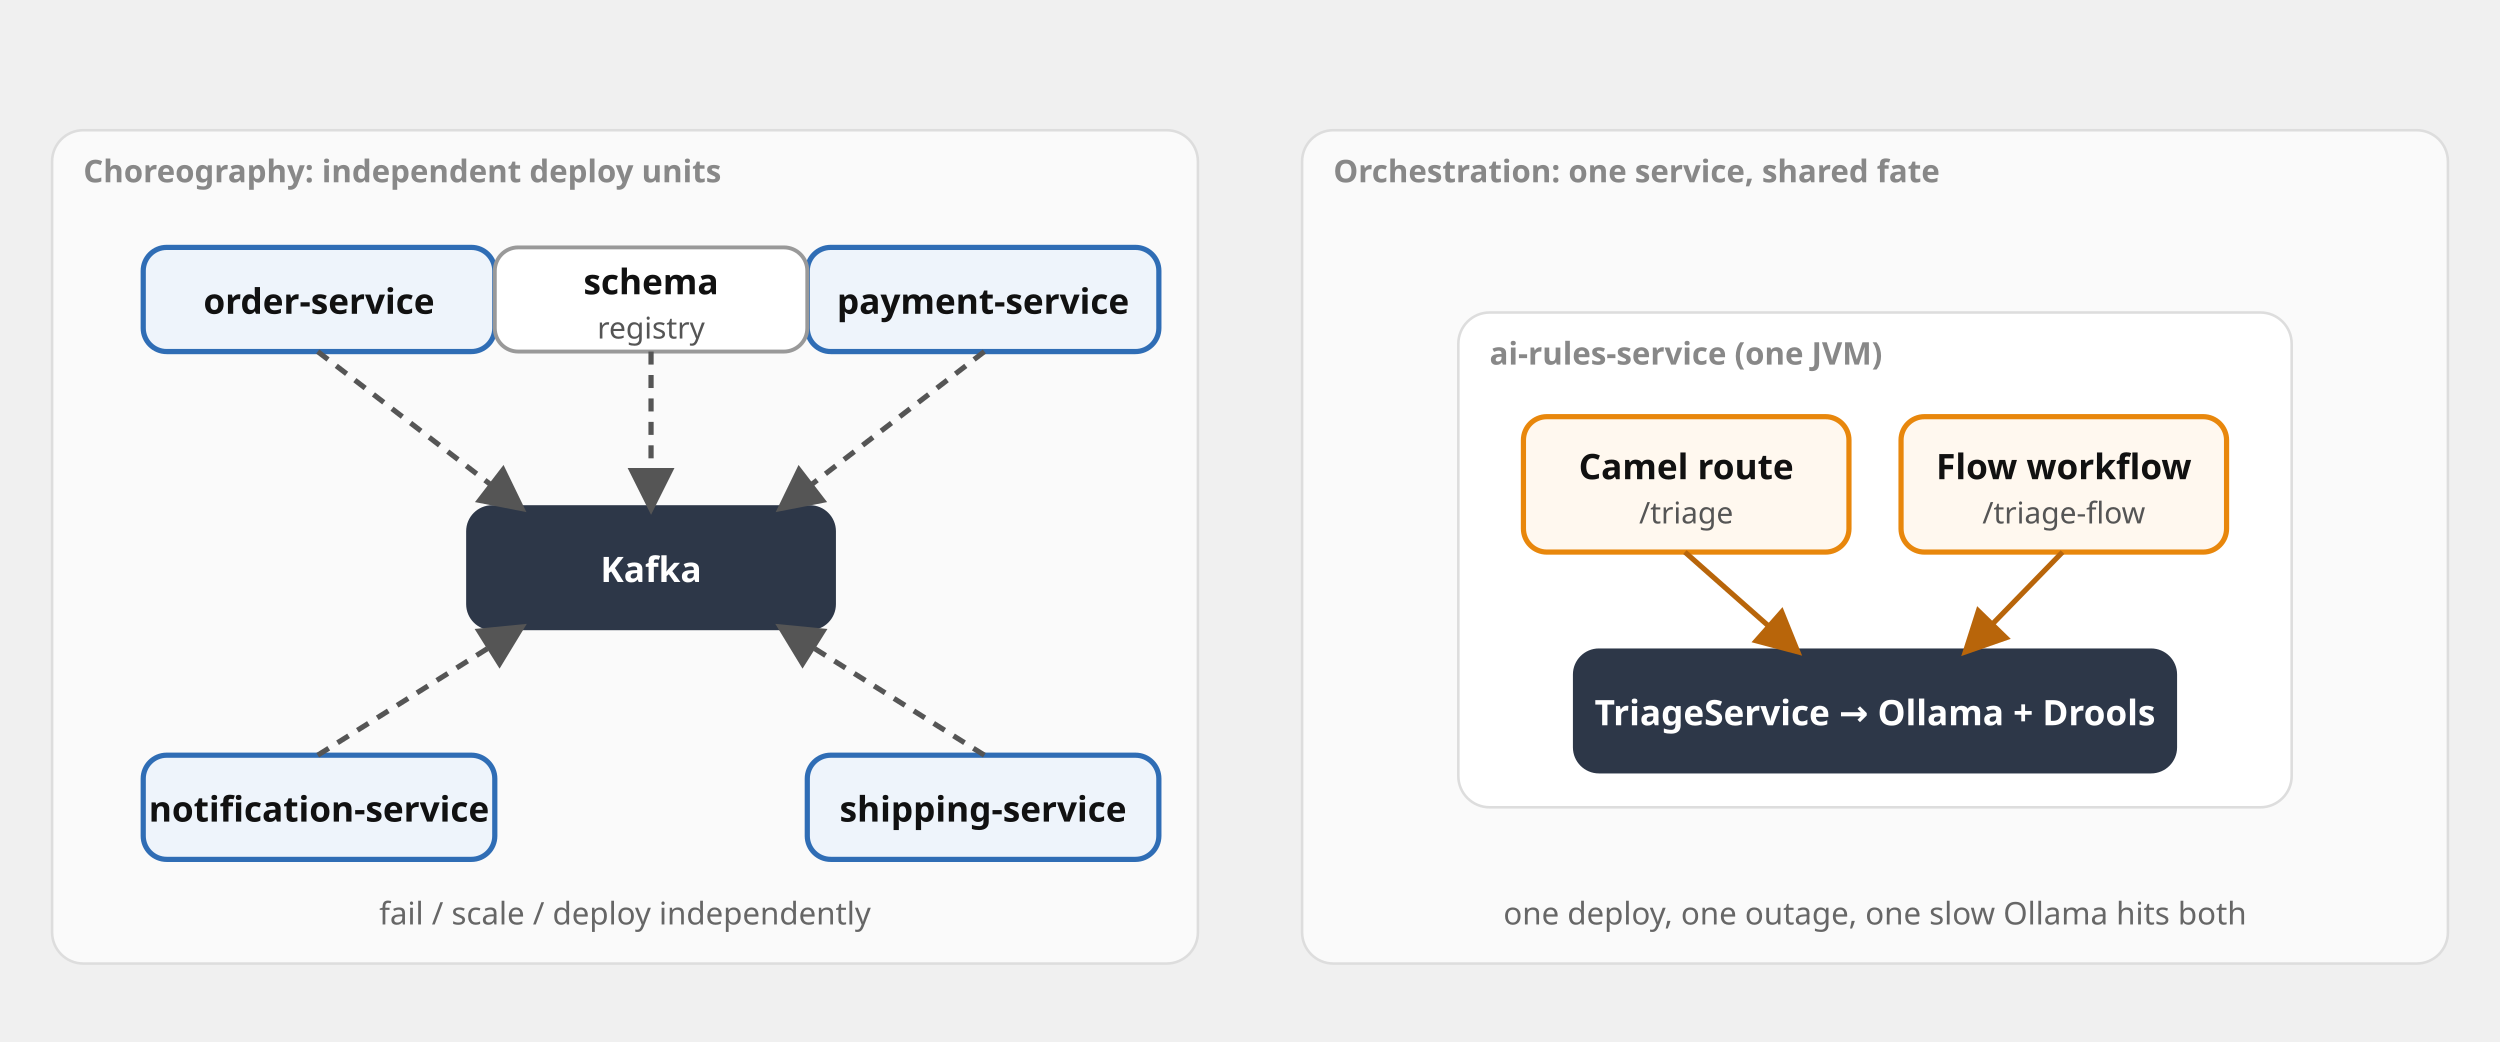
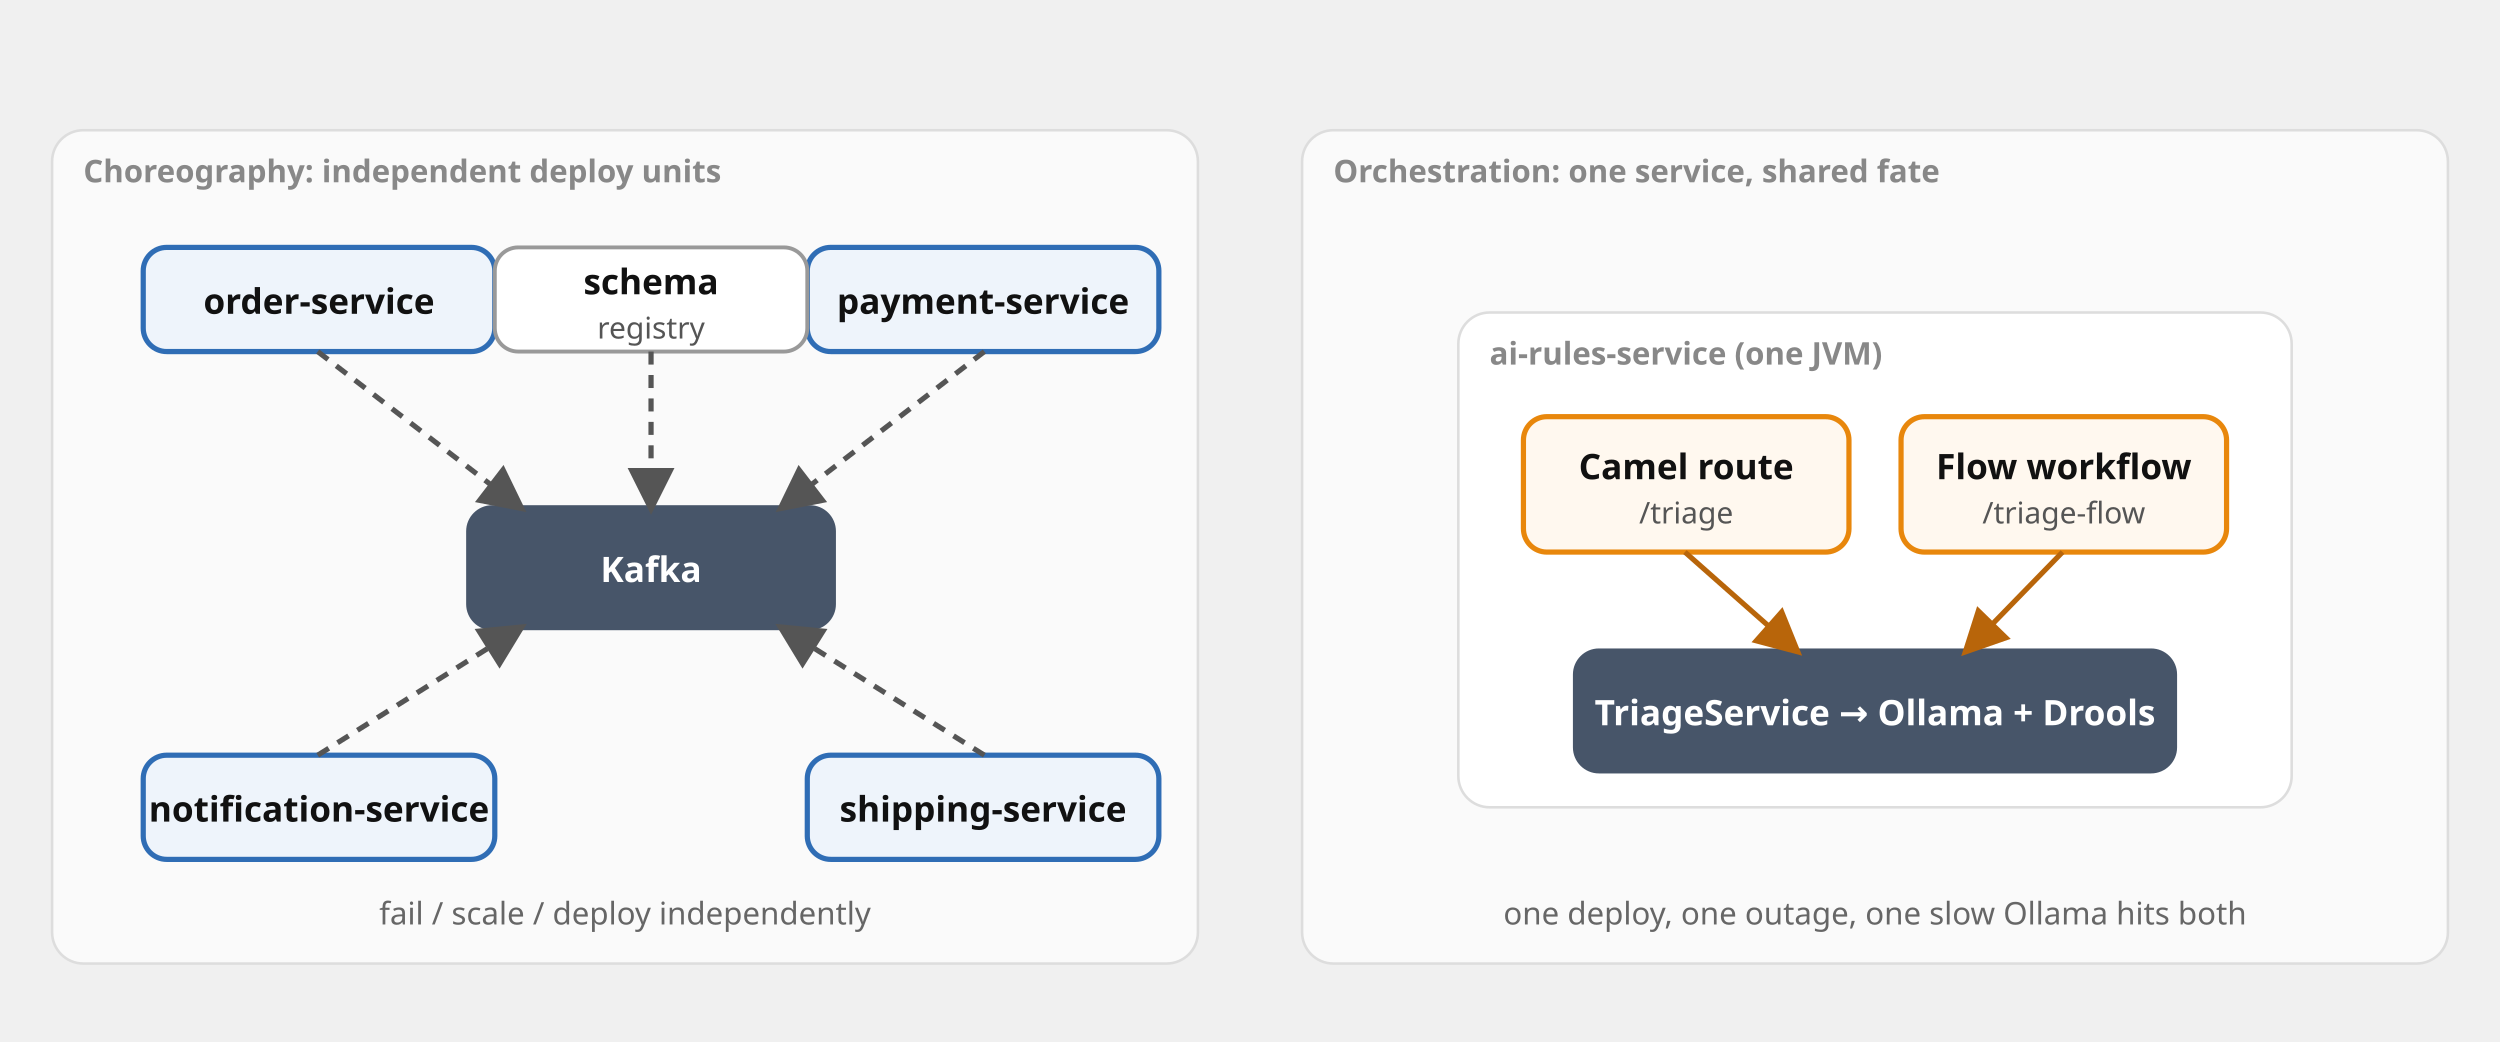
<svg xmlns="http://www.w3.org/2000/svg" viewBox="0 0 960 400" font-family="'Red Hat Text', system-ui, sans-serif" role="img">
  <defs>
    <marker id="a" viewBox="0 0 10 10" refX="8.5" refY="5" markerWidth="9" markerHeight="9" orient="auto-start-reverse">
      <path d="M0,0 L10,5 L0,10 z" fill="#555" />
    </marker>
    <marker id="am" viewBox="0 0 10 10" refX="8.5" refY="5" markerWidth="9" markerHeight="9" orient="auto-start-reverse">
      <path d="M0,0 L10,5 L0,10 z" fill="#b8650a" />
    </marker>
  </defs>
  <rect x="20" y="50" width="440" height="320" rx="12" fill="#fafafa" stroke="#ddd" />
  <text x="32" y="70" font-size="12" font-weight="700" fill="#888">Choreography: independent deploy units</text>
  <rect x="500" y="50" width="440" height="320" rx="12" fill="#fafafa" stroke="#ddd" />
  <text x="512" y="70" font-size="12" font-weight="700" fill="#888">Orchestration: one service, shared fate</text>
  <rect x="560" y="120" width="320" height="190" rx="12" fill="#ffffff" stroke="#ddd" />
  <text x="572" y="140" font-size="12" font-weight="700" fill="#888">ai-rules-service (one JVM)</text>
-   <rect x="180" y="195" width="140" height="46" rx="9" fill="#2d3748" stroke="#2d3748" stroke-width="2" />
+   <rect x="180" y="195" width="140" height="46" rx="9" fill="#475569" stroke="#475569" stroke-width="2" />
  <text x="250.0" y="223.5" font-size="13.5" font-weight="700" fill="#ffffff" text-anchor="middle">Kafka</text>
  <rect x="55" y="95" width="135" height="40" rx="9" fill="#eef4fb" stroke="#2f6db5" stroke-width="2" />
  <text x="122.5" y="120.5" font-size="13.5" font-weight="700" fill="#111111" text-anchor="middle">order-service</text>
  <rect x="310" y="95" width="135" height="40" rx="9" fill="#eef4fb" stroke="#2f6db5" stroke-width="2" />
  <text x="377.5" y="120.5" font-size="13.5" font-weight="700" fill="#111111" text-anchor="middle">payment-service</text>
  <rect x="310" y="290" width="135" height="40" rx="9" fill="#eef4fb" stroke="#2f6db5" stroke-width="2" />
  <text x="377.5" y="315.5" font-size="13.5" font-weight="700" fill="#111111" text-anchor="middle">shipping-service</text>
  <rect x="55" y="290" width="135" height="40" rx="9" fill="#eef4fb" stroke="#2f6db5" stroke-width="2" />
  <text x="122.5" y="315.5" font-size="13.5" font-weight="700" fill="#111111" text-anchor="middle">notification-service</text>
  <rect x="190" y="95" width="120" height="40" rx="9" fill="#ffffff" stroke="#999999" stroke-width="1.5" />
  <text x="250.0" y="113.0" font-size="13.5" font-weight="700" fill="#111111" text-anchor="middle">schema</text>
  <text x="250.0" y="130.0" font-size="11.5" fill="#555555" text-anchor="middle">registry</text>
  <rect x="585" y="160" width="125" height="52" rx="9" fill="#fff8ef" stroke="#e8870c" stroke-width="2" />
  <text x="647.5" y="184.0" font-size="13.5" font-weight="700" fill="#111111" text-anchor="middle">Camel route</text>
  <text x="647.5" y="201.0" font-size="11.5" fill="#555555" text-anchor="middle">/triage</text>
  <rect x="730" y="160" width="125" height="52" rx="9" fill="#fff8ef" stroke="#e8870c" stroke-width="2" />
  <text x="792.5" y="184.0" font-size="13.5" font-weight="700" fill="#111111" text-anchor="middle">Flow workflow</text>
  <text x="792.5" y="201.0" font-size="11.5" fill="#555555" text-anchor="middle">/triage-flow</text>
-   <rect x="605" y="250" width="230" height="46" rx="9" fill="#2d3748" stroke="#2d3748" stroke-width="2" />
+   <rect x="605" y="250" width="230" height="46" rx="9" fill="#475569" stroke="#475569" stroke-width="2" />
  <text x="720.0" y="278.5" font-size="13.5" font-weight="700" fill="#ffffff" text-anchor="middle">TriageService → Ollama + Drools</text>
  <path d="M122,135 L200,195" fill="none" stroke="#555" stroke-width="2" stroke-dasharray="5 4" marker-end="url(#a)" />
  <path d="M378,135 L300,195" fill="none" stroke="#555" stroke-width="2" stroke-dasharray="5 4" marker-end="url(#a)" />
  <path d="M378,290 L300,241" fill="none" stroke="#555" stroke-width="2" stroke-dasharray="5 4" marker-end="url(#a)" />
  <path d="M122,290 L200,241" fill="none" stroke="#555" stroke-width="2" stroke-dasharray="5 4" marker-end="url(#a)" />
  <path d="M250,135 L250,195" fill="none" stroke="#555" stroke-width="2" stroke-dasharray="5 4" marker-end="url(#a)" />
  <path d="M647,212 L690,250" fill="none" stroke="#b8650a" stroke-width="2" marker-end="url(#am)" />
  <path d="M792,212 L755,250" fill="none" stroke="#b8650a" stroke-width="2" marker-end="url(#am)" />
  <text x="240" y="355" font-size="12" fill="#666" text-anchor="middle">fail / scale / deploy independently</text>
  <text x="720" y="355" font-size="12" fill="#666" text-anchor="middle">one deploy, one outage, one slow Ollama hits both</text>
</svg>
